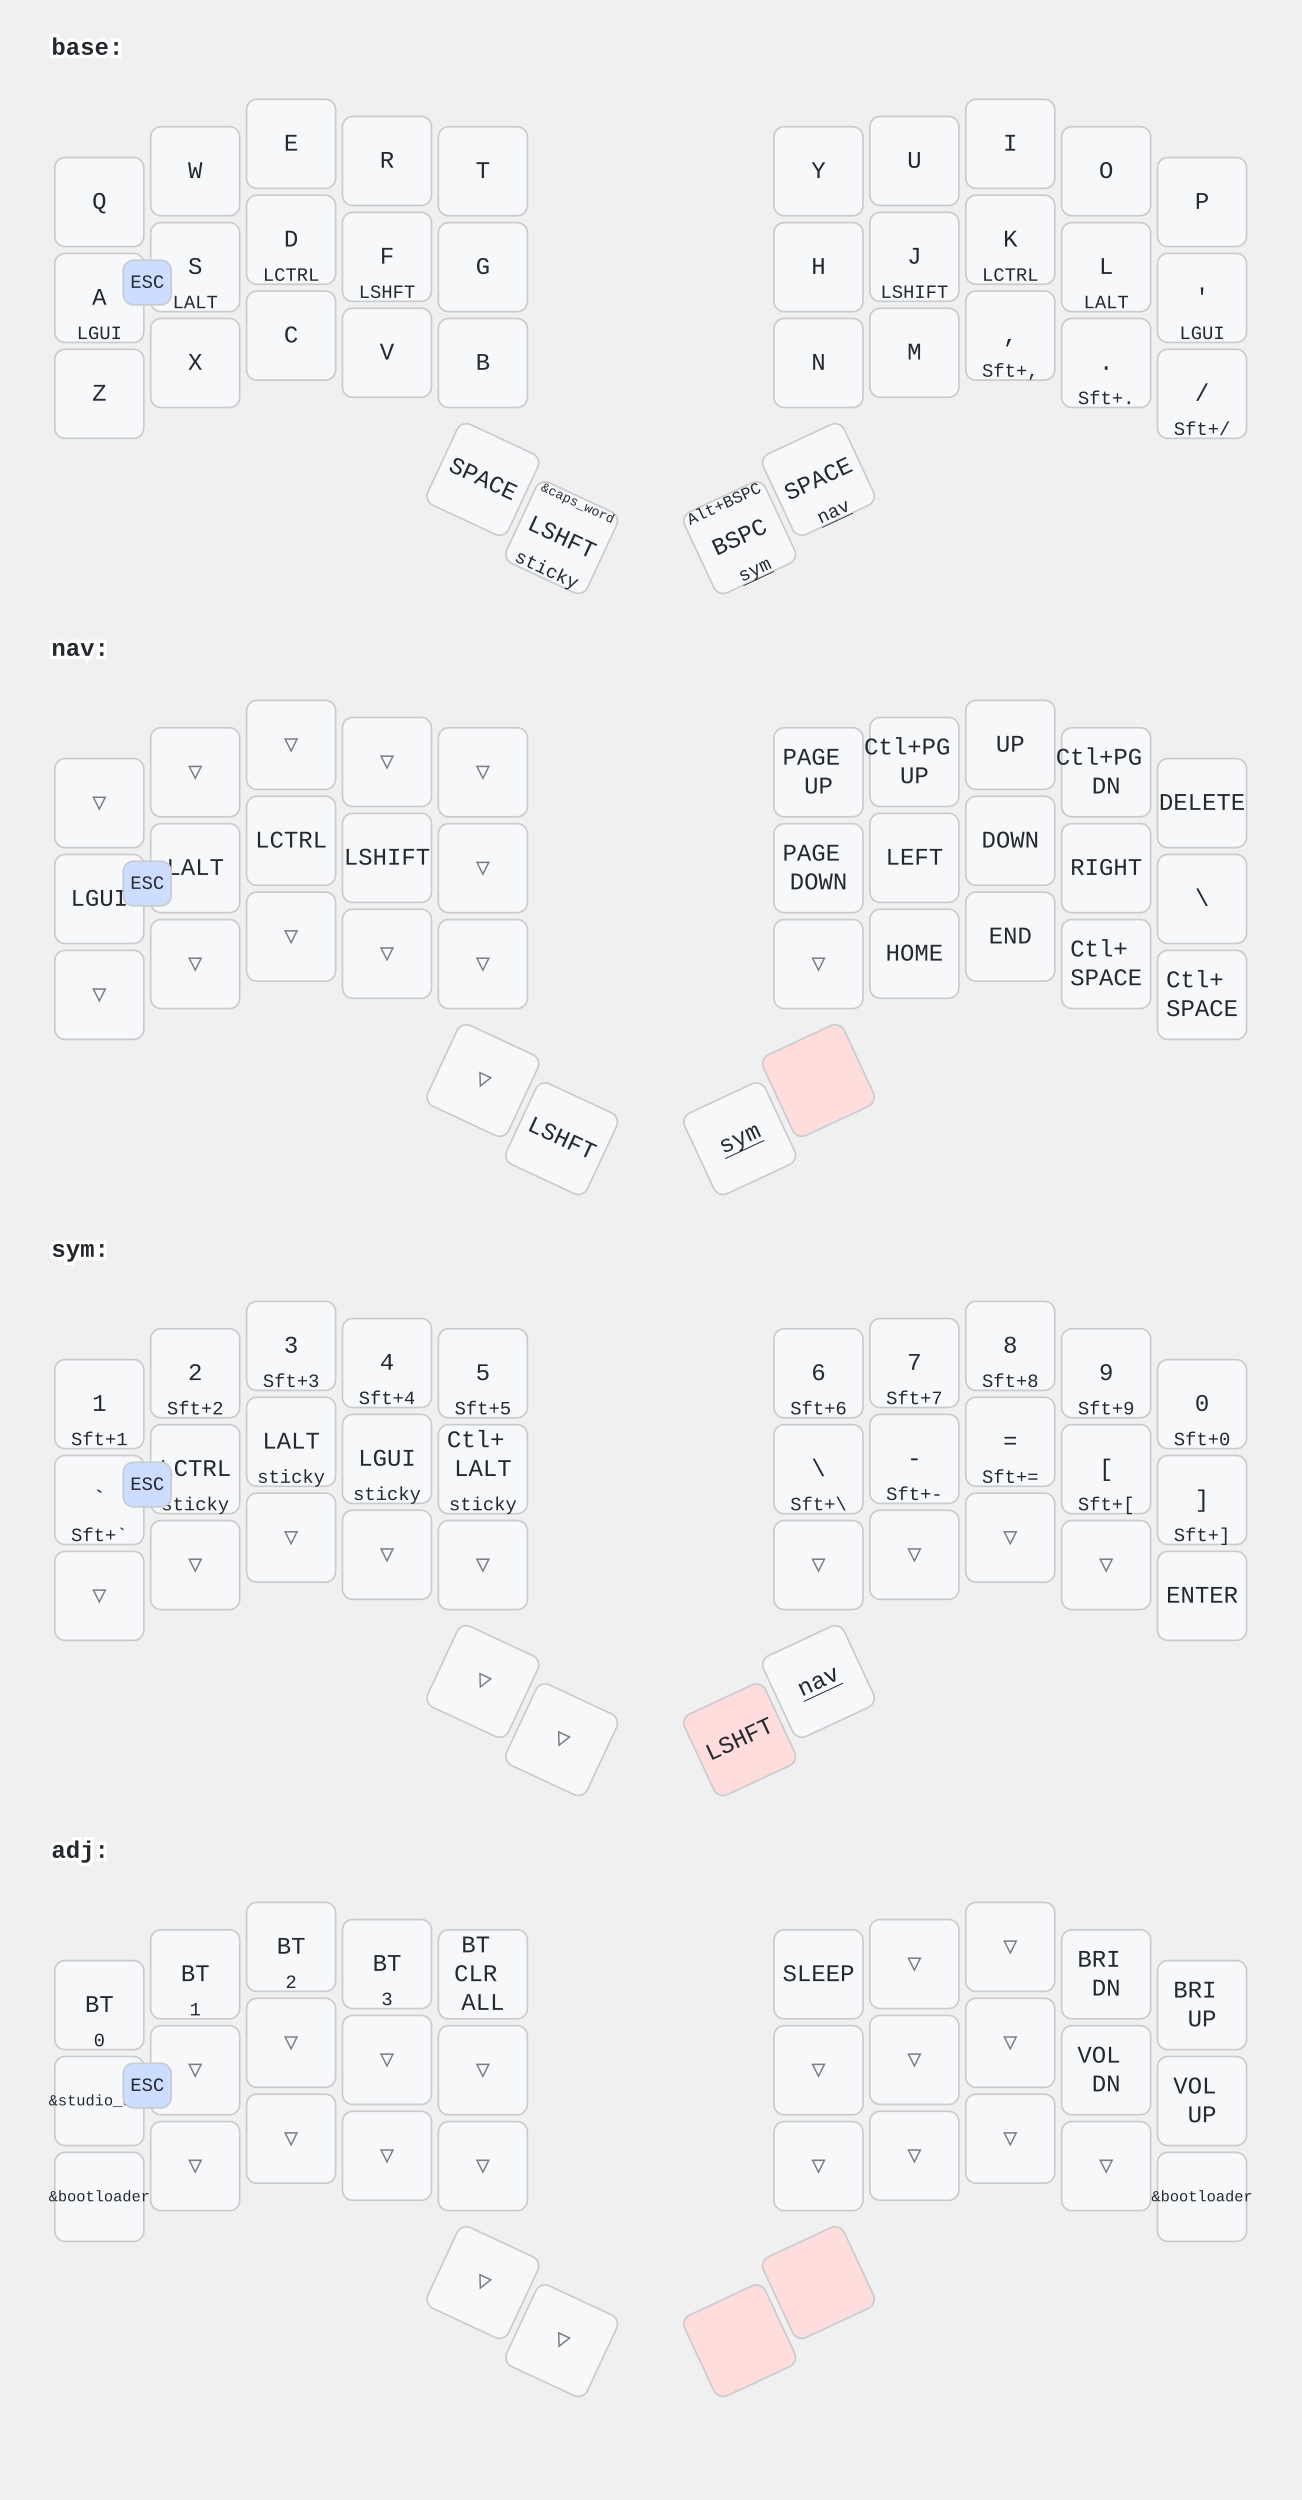
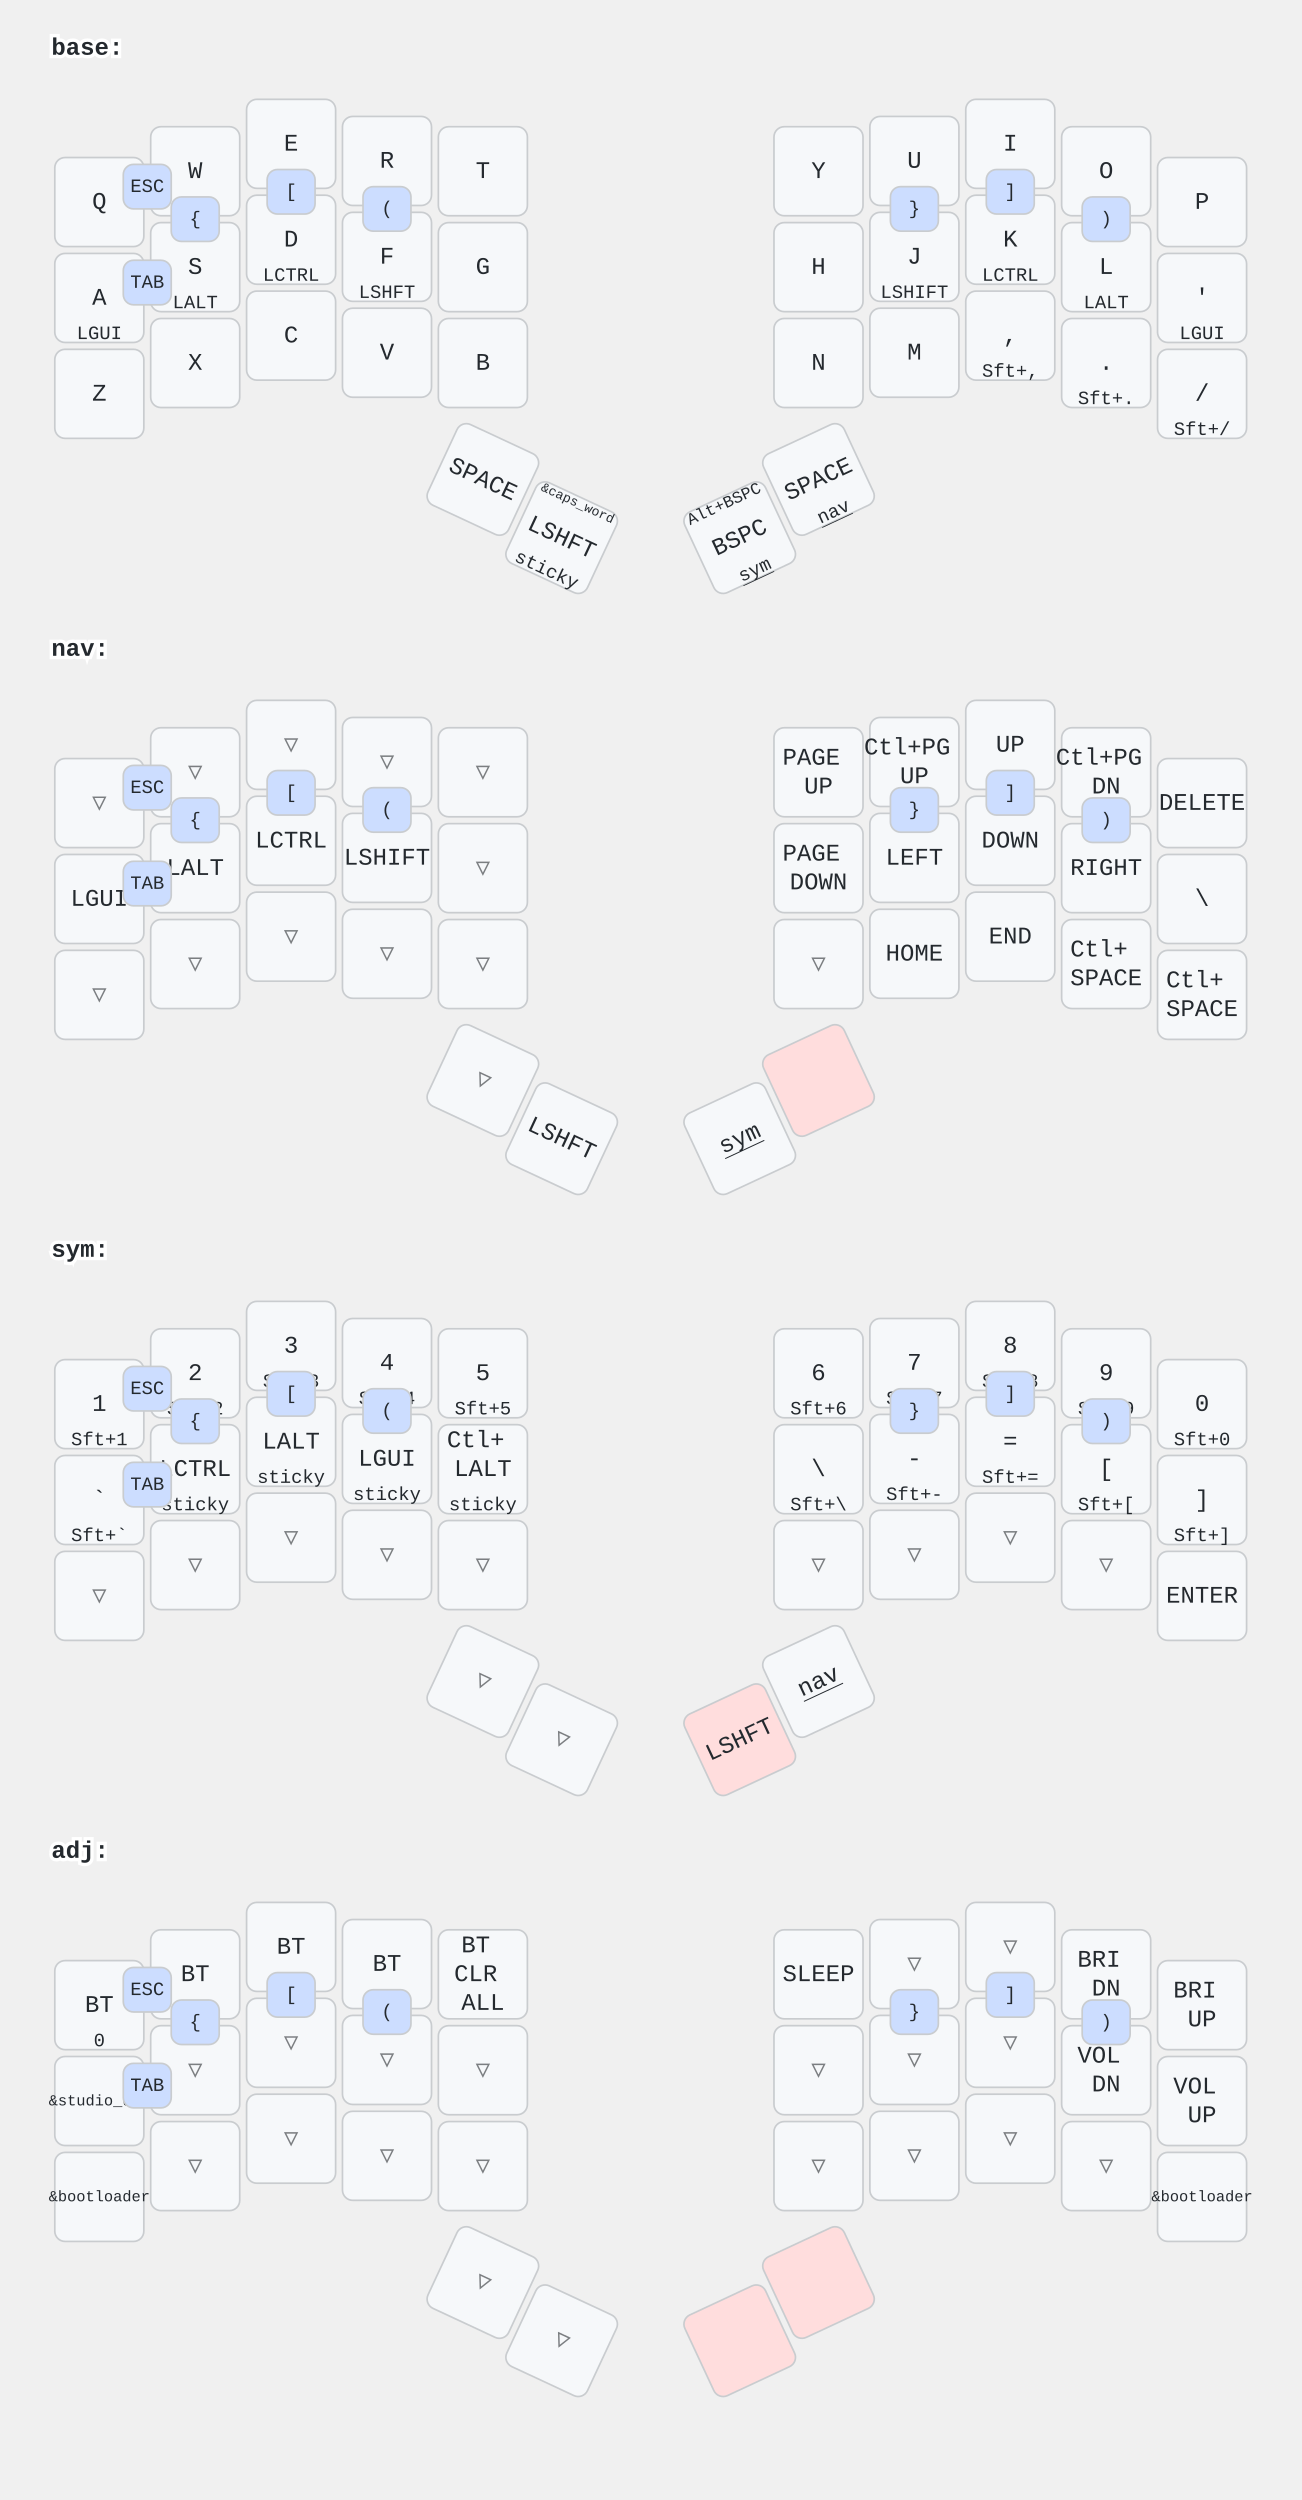
<svg xmlns="http://www.w3.org/2000/svg" width="760" height="1460" viewBox="0 0 760 1460" class="keymap">
  <style>/* inherit to force styles through use tags */
svg path {
    fill: inherit;
}

/* font and background color specifications */
svg.keymap {
    font-family: SFMono-Regular,Consolas,Liberation Mono,Menlo,monospace;
    font-size: 14px;
    font-kerning: normal;
    text-rendering: optimizeLegibility;
    fill: #24292e;
}

/* default key styling */
rect.key {
    fill: #f6f8fa;
}

rect.key, rect.combo {
    stroke: #c9cccf;
    stroke-width: 1;
}

/* default key side styling, only used is draw_key_sides is set */
rect.side {
    filter: brightness(90%);
}

/* color accent for combo boxes */
rect.combo, rect.combo-separate {
    fill: #cdf;
}

/* color accent for held keys */
rect.held, rect.combo.held {
    fill: #fdd;
}

/* color accent for ghost (optional) keys */
rect.ghost, rect.combo.ghost {
    stroke-dasharray: 4, 4;
    stroke-width: 2;
}

text {
    text-anchor: middle;
    dominant-baseline: middle;
}

/* styling for layer labels */
text.label {
    font-weight: bold;
    text-anchor: start;
    stroke: white;
    stroke-width: 4;
    paint-order: stroke;
}

/* styling for optional footer */
text.footer {
    text-anchor: end;
    dominant-baseline: auto;
    stroke: white;
    stroke-width: 4;
    paint-order: stroke;
}

/* styling for combo tap, and key non-tap label text */
text.combo, text.hold, text.shifted, text.left, text.right {
    font-size: 11px;
}

text.hold {
    text-anchor: middle;
    dominant-baseline: auto;
}

text.shifted {
    text-anchor: middle;
    dominant-baseline: hanging;
}

text.left {
    text-anchor: start;
}

text.right {
    text-anchor: end;
}

text.layer-activator {
    text-decoration: underline;
}

/* styling for hold/shifted label text in combo box */
text.combo.hold, text.combo.shifted, text.combo.left, text.combo.right {
    font-size: 8px;
}

/* lighter symbol for transparent keys */
text.trans {
    fill: #7b7e81;
}

/* styling for combo dendrons */
path.combo {
    stroke-width: 1;
    stroke: gray;
    fill: none;
}

/* Start Tabler Icons Cleanup */
/* cannot use height/width with glyphs */
.icon-tabler &gt; path {
    fill: inherit;
    stroke: inherit;
    stroke-width: 2;
}
/* hide tabler's default box */
.icon-tabler &gt; path[stroke="none"][fill="none"] {
    visibility: hidden;
}
/* End Tabler Icons Cleanup */
</style>
  <g transform="translate(30, 0)" class="layer-base">
    <text x="0" y="28" class="label" id="base">base:</text>
    <g transform="translate(0, 56)">
      <g transform="translate(28, 62)" class="key keypos-0">
        <rect rx="6" ry="6" x="-26" y="-26" width="52" height="52" class="key" />
        <text x="0" y="0" class="key tap">Q</text>
      </g>
      <g transform="translate(84, 44)" class="key keypos-1">
        <rect rx="6" ry="6" x="-26" y="-26" width="52" height="52" class="key" />
        <text x="0" y="0" class="key tap">W</text>
      </g>
      <g transform="translate(140, 28)" class="key keypos-2">
        <rect rx="6" ry="6" x="-26" y="-26" width="52" height="52" class="key" />
        <text x="0" y="0" class="key tap">E</text>
      </g>
      <g transform="translate(196, 38)" class="key keypos-3">
        <rect rx="6" ry="6" x="-26" y="-26" width="52" height="52" class="key" />
        <text x="0" y="0" class="key tap">R</text>
      </g>
      <g transform="translate(252, 44)" class="key keypos-4">
        <rect rx="6" ry="6" x="-26" y="-26" width="52" height="52" class="key" />
        <text x="0" y="0" class="key tap">T</text>
      </g>
      <g transform="translate(448, 44)" class="key keypos-5">
        <rect rx="6" ry="6" x="-26" y="-26" width="52" height="52" class="key" />
        <text x="0" y="0" class="key tap">Y</text>
      </g>
      <g transform="translate(504, 38)" class="key keypos-6">
        <rect rx="6" ry="6" x="-26" y="-26" width="52" height="52" class="key" />
        <text x="0" y="0" class="key tap">U</text>
      </g>
      <g transform="translate(560, 28)" class="key keypos-7">
        <rect rx="6" ry="6" x="-26" y="-26" width="52" height="52" class="key" />
        <text x="0" y="0" class="key tap">I</text>
      </g>
      <g transform="translate(616, 44)" class="key keypos-8">
        <rect rx="6" ry="6" x="-26" y="-26" width="52" height="52" class="key" />
        <text x="0" y="0" class="key tap">O</text>
      </g>
      <g transform="translate(672, 62)" class="key keypos-9">
        <rect rx="6" ry="6" x="-26" y="-26" width="52" height="52" class="key" />
        <text x="0" y="0" class="key tap">P</text>
      </g>
      <g transform="translate(28, 118)" class="key keypos-10">
        <rect rx="6" ry="6" x="-26" y="-26" width="52" height="52" class="key" />
        <text x="0" y="0" class="key tap">A</text>
        <text x="0" y="24" class="key hold">LGUI</text>
      </g>
      <g transform="translate(84, 100)" class="key keypos-11">
        <rect rx="6" ry="6" x="-26" y="-26" width="52" height="52" class="key" />
        <text x="0" y="0" class="key tap">S</text>
        <text x="0" y="24" class="key hold">LALT</text>
      </g>
      <g transform="translate(140, 84)" class="key keypos-12">
        <rect rx="6" ry="6" x="-26" y="-26" width="52" height="52" class="key" />
        <text x="0" y="0" class="key tap">D</text>
        <text x="0" y="24" class="key hold">LCTRL</text>
      </g>
      <g transform="translate(196, 94)" class="key keypos-13">
        <rect rx="6" ry="6" x="-26" y="-26" width="52" height="52" class="key" />
        <text x="0" y="0" class="key tap">F</text>
        <text x="0" y="24" class="key hold">LSHFT</text>
      </g>
      <g transform="translate(252, 100)" class="key keypos-14">
        <rect rx="6" ry="6" x="-26" y="-26" width="52" height="52" class="key" />
        <text x="0" y="0" class="key tap">G</text>
      </g>
      <g transform="translate(448, 100)" class="key keypos-15">
        <rect rx="6" ry="6" x="-26" y="-26" width="52" height="52" class="key" />
        <text x="0" y="0" class="key tap">H</text>
      </g>
      <g transform="translate(504, 94)" class="key keypos-16">
        <rect rx="6" ry="6" x="-26" y="-26" width="52" height="52" class="key" />
        <text x="0" y="0" class="key tap">J</text>
        <text x="0" y="24" class="key hold">LSHIFT</text>
      </g>
      <g transform="translate(560, 84)" class="key keypos-17">
        <rect rx="6" ry="6" x="-26" y="-26" width="52" height="52" class="key" />
        <text x="0" y="0" class="key tap">K</text>
        <text x="0" y="24" class="key hold">LCTRL</text>
      </g>
      <g transform="translate(616, 100)" class="key keypos-18">
        <rect rx="6" ry="6" x="-26" y="-26" width="52" height="52" class="key" />
        <text x="0" y="0" class="key tap">L</text>
        <text x="0" y="24" class="key hold">LALT</text>
      </g>
      <g transform="translate(672, 118)" class="key keypos-19">
        <rect rx="6" ry="6" x="-26" y="-26" width="52" height="52" class="key" />
        <text x="0" y="0" class="key tap">'</text>
        <text x="0" y="24" class="key hold">LGUI</text>
      </g>
      <g transform="translate(28, 174)" class="key keypos-20">
        <rect rx="6" ry="6" x="-26" y="-26" width="52" height="52" class="key" />
        <text x="0" y="0" class="key tap">Z</text>
      </g>
      <g transform="translate(84, 156)" class="key keypos-21">
        <rect rx="6" ry="6" x="-26" y="-26" width="52" height="52" class="key" />
        <text x="0" y="0" class="key tap">X</text>
      </g>
      <g transform="translate(140, 140)" class="key keypos-22">
        <rect rx="6" ry="6" x="-26" y="-26" width="52" height="52" class="key" />
        <text x="0" y="0" class="key tap">C</text>
      </g>
      <g transform="translate(196, 150)" class="key keypos-23">
        <rect rx="6" ry="6" x="-26" y="-26" width="52" height="52" class="key" />
        <text x="0" y="0" class="key tap">V</text>
      </g>
      <g transform="translate(252, 156)" class="key keypos-24">
        <rect rx="6" ry="6" x="-26" y="-26" width="52" height="52" class="key" />
        <text x="0" y="0" class="key tap">B</text>
      </g>
      <g transform="translate(448, 156)" class="key keypos-25">
        <rect rx="6" ry="6" x="-26" y="-26" width="52" height="52" class="key" />
        <text x="0" y="0" class="key tap">N</text>
      </g>
      <g transform="translate(504, 150)" class="key keypos-26">
        <rect rx="6" ry="6" x="-26" y="-26" width="52" height="52" class="key" />
        <text x="0" y="0" class="key tap">M</text>
      </g>
      <g transform="translate(560, 140)" class="key keypos-27">
        <rect rx="6" ry="6" x="-26" y="-26" width="52" height="52" class="key" />
        <text x="0" y="0" class="key tap">,</text>
        <text x="0" y="24" class="key hold">Sft+,</text>
      </g>
      <g transform="translate(616, 156)" class="key keypos-28">
        <rect rx="6" ry="6" x="-26" y="-26" width="52" height="52" class="key" />
        <text x="0" y="0" class="key tap">.</text>
        <text x="0" y="24" class="key hold">Sft+.</text>
      </g>
      <g transform="translate(672, 174)" class="key keypos-29">
        <rect rx="6" ry="6" x="-26" y="-26" width="52" height="52" class="key" />
        <text x="0" y="0" class="key tap">/</text>
        <text x="0" y="24" class="key hold">Sft+/</text>
      </g>
      <g transform="translate(252, 224) rotate(25.0)" class="key keypos-30">
        <rect rx="6" ry="6" x="-26" y="-26" width="52" height="52" class="key" />
        <text x="0" y="0" class="key tap">SPACE</text>
      </g>
      <g transform="translate(298, 258) rotate(25.0)" class="key keypos-31">
        <rect rx="6" ry="6" x="-26" y="-26" width="52" height="52" class="key" />
        <text x="0" y="0" class="key tap">LSHFT</text>
        <text x="0" y="24" class="key hold">sticky</text>
        <text x="0" y="-24" class="key shifted">
          <tspan style="font-size: 70%">&amp;caps_word</tspan>
        </text>
      </g>
      <g transform="translate(402, 258) rotate(-25.0)" class="key keypos-32">
        <rect rx="6" ry="6" x="-26" y="-26" width="52" height="52" class="key" />
        <text x="0" y="0" class="key tap">BSPC</text>
        <a href="#sym">
          <text x="0" y="24" class="key hold layer-activator">sym</text>
        </a>
        <text x="0" y="-24" class="key shifted">
          <tspan style="font-size: 88%">Alt+BSPC</tspan>
        </text>
      </g>
      <g transform="translate(448, 224) rotate(-25.0)" class="key keypos-33">
        <rect rx="6" ry="6" x="-26" y="-26" width="52" height="52" class="key" />
        <text x="0" y="0" class="key tap">SPACE</text>
        <a href="#nav">
          <text x="0" y="24" class="key hold layer-activator">nav</text>
        </a>
      </g>
      <g class="combo combopos-0">
+         <rect rx="6" ry="6" x="42" y="40" width="28" height="26" class="combo" />
+         <text x="56" y="53" class="combo tap">ESC</text>
+       </g>
+       <g class="combo combopos-1">
        <rect rx="6" ry="6" x="42" y="96" width="28" height="26" class="combo" />
-         <text x="56" y="109" class="combo tap">ESC</text>
+         <text x="56" y="109" class="combo tap">TAB</text>
+       </g>
+       <g class="combo combopos-2">
+         <rect rx="6" ry="6" x="70" y="59" width="28" height="26" class="combo" />
+         <text x="84" y="72" class="combo tap">{</text>
+       </g>
+       <g class="combo combopos-3">
+         <rect rx="6" ry="6" x="126" y="43" width="28" height="26" class="combo" />
+         <text x="140" y="56" class="combo tap">[</text>
+       </g>
+       <g class="combo combopos-4">
+         <rect rx="6" ry="6" x="182" y="53" width="28" height="26" class="combo" />
+         <text x="196" y="66" class="combo tap">(</text>
+       </g>
+       <g class="combo combopos-5">
+         <rect rx="6" ry="6" x="490" y="53" width="28" height="26" class="combo" />
+         <text x="504" y="66" class="combo tap">}</text>
+       </g>
+       <g class="combo combopos-6">
+         <rect rx="6" ry="6" x="546" y="43" width="28" height="26" class="combo" />
+         <text x="560" y="56" class="combo tap">]</text>
+       </g>
+       <g class="combo combopos-7">
+         <rect rx="6" ry="6" x="602" y="59" width="28" height="26" class="combo" />
+         <text x="616" y="72" class="combo tap">)</text>
      </g>
    </g>
  </g>
  <g transform="translate(30, 351)" class="layer-nav">
    <text x="0" y="28" class="label" id="nav">nav:</text>
    <g transform="translate(0, 56)">
      <g transform="translate(28, 62)" class="key trans keypos-0">
        <rect rx="6" ry="6" x="-26" y="-26" width="52" height="52" class="key trans" />
        <text x="0" y="0" class="key trans tap">▽</text>
      </g>
      <g transform="translate(84, 44)" class="key trans keypos-1">
        <rect rx="6" ry="6" x="-26" y="-26" width="52" height="52" class="key trans" />
        <text x="0" y="0" class="key trans tap">▽</text>
      </g>
      <g transform="translate(140, 28)" class="key trans keypos-2">
        <rect rx="6" ry="6" x="-26" y="-26" width="52" height="52" class="key trans" />
        <text x="0" y="0" class="key trans tap">▽</text>
      </g>
      <g transform="translate(196, 38)" class="key trans keypos-3">
        <rect rx="6" ry="6" x="-26" y="-26" width="52" height="52" class="key trans" />
        <text x="0" y="0" class="key trans tap">▽</text>
      </g>
      <g transform="translate(252, 44)" class="key trans keypos-4">
        <rect rx="6" ry="6" x="-26" y="-26" width="52" height="52" class="key trans" />
        <text x="0" y="0" class="key trans tap">▽</text>
      </g>
      <g transform="translate(448, 44)" class="key keypos-5">
        <rect rx="6" ry="6" x="-26" y="-26" width="52" height="52" class="key" />
        <text x="0" y="0" class="key tap">
          <tspan x="0" dy="-0.6em">PAGE</tspan>
          <tspan x="0" dy="1.2em">UP</tspan>
        </text>
      </g>
      <g transform="translate(504, 38)" class="key keypos-6">
        <rect rx="6" ry="6" x="-26" y="-26" width="52" height="52" class="key" />
        <text x="0" y="0" class="key tap">
          <tspan x="0" dy="-0.6em">Ctl+PG</tspan>
          <tspan x="0" dy="1.2em">UP</tspan>
        </text>
      </g>
      <g transform="translate(560, 28)" class="key keypos-7">
        <rect rx="6" ry="6" x="-26" y="-26" width="52" height="52" class="key" />
        <text x="0" y="0" class="key tap">UP</text>
      </g>
      <g transform="translate(616, 44)" class="key keypos-8">
        <rect rx="6" ry="6" x="-26" y="-26" width="52" height="52" class="key" />
        <text x="0" y="0" class="key tap">
          <tspan x="0" dy="-0.6em">Ctl+PG</tspan>
          <tspan x="0" dy="1.2em">DN</tspan>
        </text>
      </g>
      <g transform="translate(672, 62)" class="key keypos-9">
        <rect rx="6" ry="6" x="-26" y="-26" width="52" height="52" class="key" />
        <text x="0" y="0" class="key tap">DELETE</text>
      </g>
      <g transform="translate(28, 118)" class="key keypos-10">
        <rect rx="6" ry="6" x="-26" y="-26" width="52" height="52" class="key" />
        <text x="0" y="0" class="key tap">LGUI</text>
      </g>
      <g transform="translate(84, 100)" class="key keypos-11">
        <rect rx="6" ry="6" x="-26" y="-26" width="52" height="52" class="key" />
        <text x="0" y="0" class="key tap">LALT</text>
      </g>
      <g transform="translate(140, 84)" class="key keypos-12">
        <rect rx="6" ry="6" x="-26" y="-26" width="52" height="52" class="key" />
        <text x="0" y="0" class="key tap">LCTRL</text>
      </g>
      <g transform="translate(196, 94)" class="key keypos-13">
        <rect rx="6" ry="6" x="-26" y="-26" width="52" height="52" class="key" />
        <text x="0" y="0" class="key tap">LSHIFT</text>
      </g>
      <g transform="translate(252, 100)" class="key trans keypos-14">
        <rect rx="6" ry="6" x="-26" y="-26" width="52" height="52" class="key trans" />
        <text x="0" y="0" class="key trans tap">▽</text>
      </g>
      <g transform="translate(448, 100)" class="key keypos-15">
        <rect rx="6" ry="6" x="-26" y="-26" width="52" height="52" class="key" />
        <text x="0" y="0" class="key tap">
          <tspan x="0" dy="-0.6em">PAGE</tspan>
          <tspan x="0" dy="1.2em">DOWN</tspan>
        </text>
      </g>
      <g transform="translate(504, 94)" class="key keypos-16">
        <rect rx="6" ry="6" x="-26" y="-26" width="52" height="52" class="key" />
        <text x="0" y="0" class="key tap">LEFT</text>
      </g>
      <g transform="translate(560, 84)" class="key keypos-17">
        <rect rx="6" ry="6" x="-26" y="-26" width="52" height="52" class="key" />
        <text x="0" y="0" class="key tap">DOWN</text>
      </g>
      <g transform="translate(616, 100)" class="key keypos-18">
        <rect rx="6" ry="6" x="-26" y="-26" width="52" height="52" class="key" />
        <text x="0" y="0" class="key tap">RIGHT</text>
      </g>
      <g transform="translate(672, 118)" class="key keypos-19">
        <rect rx="6" ry="6" x="-26" y="-26" width="52" height="52" class="key" />
        <text x="0" y="0" class="key tap">\</text>
      </g>
      <g transform="translate(28, 174)" class="key trans keypos-20">
        <rect rx="6" ry="6" x="-26" y="-26" width="52" height="52" class="key trans" />
        <text x="0" y="0" class="key trans tap">▽</text>
      </g>
      <g transform="translate(84, 156)" class="key trans keypos-21">
        <rect rx="6" ry="6" x="-26" y="-26" width="52" height="52" class="key trans" />
        <text x="0" y="0" class="key trans tap">▽</text>
      </g>
      <g transform="translate(140, 140)" class="key trans keypos-22">
        <rect rx="6" ry="6" x="-26" y="-26" width="52" height="52" class="key trans" />
        <text x="0" y="0" class="key trans tap">▽</text>
      </g>
      <g transform="translate(196, 150)" class="key trans keypos-23">
        <rect rx="6" ry="6" x="-26" y="-26" width="52" height="52" class="key trans" />
        <text x="0" y="0" class="key trans tap">▽</text>
      </g>
      <g transform="translate(252, 156)" class="key trans keypos-24">
        <rect rx="6" ry="6" x="-26" y="-26" width="52" height="52" class="key trans" />
        <text x="0" y="0" class="key trans tap">▽</text>
      </g>
      <g transform="translate(448, 156)" class="key trans keypos-25">
        <rect rx="6" ry="6" x="-26" y="-26" width="52" height="52" class="key trans" />
        <text x="0" y="0" class="key trans tap">▽</text>
      </g>
      <g transform="translate(504, 150)" class="key keypos-26">
        <rect rx="6" ry="6" x="-26" y="-26" width="52" height="52" class="key" />
        <text x="0" y="0" class="key tap">HOME</text>
      </g>
      <g transform="translate(560, 140)" class="key keypos-27">
        <rect rx="6" ry="6" x="-26" y="-26" width="52" height="52" class="key" />
        <text x="0" y="0" class="key tap">END</text>
      </g>
      <g transform="translate(616, 156)" class="key keypos-28">
        <rect rx="6" ry="6" x="-26" y="-26" width="52" height="52" class="key" />
        <text x="0" y="0" class="key tap">
          <tspan x="0" dy="-0.6em">Ctl+</tspan>
          <tspan x="0" dy="1.2em">SPACE</tspan>
        </text>
      </g>
      <g transform="translate(672, 174)" class="key keypos-29">
        <rect rx="6" ry="6" x="-26" y="-26" width="52" height="52" class="key" />
        <text x="0" y="0" class="key tap">
          <tspan x="0" dy="-0.6em">Ctl+</tspan>
          <tspan x="0" dy="1.2em">SPACE</tspan>
        </text>
      </g>
      <g transform="translate(252, 224) rotate(25.0)" class="key trans keypos-30">
        <rect rx="6" ry="6" x="-26" y="-26" width="52" height="52" class="key trans" />
        <text x="0" y="0" class="key trans tap">▽</text>
      </g>
      <g transform="translate(298, 258) rotate(25.0)" class="key keypos-31">
        <rect rx="6" ry="6" x="-26" y="-26" width="52" height="52" class="key" />
        <text x="0" y="0" class="key tap">LSHFT</text>
      </g>
      <g transform="translate(402, 258) rotate(-25.0)" class="key keypos-32">
        <rect rx="6" ry="6" x="-26" y="-26" width="52" height="52" class="key" />
        <a href="#sym">
          <text x="0" y="0" class="key tap layer-activator">sym</text>
        </a>
      </g>
      <g transform="translate(448, 224) rotate(-25.0)" class="key held keypos-33">
        <rect rx="6" ry="6" x="-26" y="-26" width="52" height="52" class="key held" />
      </g>
      <g class="combo combopos-0">
+         <rect rx="6" ry="6" x="42" y="40" width="28" height="26" class="combo" />
+         <text x="56" y="53" class="combo tap">ESC</text>
+       </g>
+       <g class="combo combopos-1">
        <rect rx="6" ry="6" x="42" y="96" width="28" height="26" class="combo" />
-         <text x="56" y="109" class="combo tap">ESC</text>
+         <text x="56" y="109" class="combo tap">TAB</text>
+       </g>
+       <g class="combo combopos-2">
+         <rect rx="6" ry="6" x="70" y="59" width="28" height="26" class="combo" />
+         <text x="84" y="72" class="combo tap">{</text>
+       </g>
+       <g class="combo combopos-3">
+         <rect rx="6" ry="6" x="126" y="43" width="28" height="26" class="combo" />
+         <text x="140" y="56" class="combo tap">[</text>
+       </g>
+       <g class="combo combopos-4">
+         <rect rx="6" ry="6" x="182" y="53" width="28" height="26" class="combo" />
+         <text x="196" y="66" class="combo tap">(</text>
+       </g>
+       <g class="combo combopos-5">
+         <rect rx="6" ry="6" x="490" y="53" width="28" height="26" class="combo" />
+         <text x="504" y="66" class="combo tap">}</text>
+       </g>
+       <g class="combo combopos-6">
+         <rect rx="6" ry="6" x="546" y="43" width="28" height="26" class="combo" />
+         <text x="560" y="56" class="combo tap">]</text>
+       </g>
+       <g class="combo combopos-7">
+         <rect rx="6" ry="6" x="602" y="59" width="28" height="26" class="combo" />
+         <text x="616" y="72" class="combo tap">)</text>
      </g>
    </g>
  </g>
  <g transform="translate(30, 702)" class="layer-sym">
    <text x="0" y="28" class="label" id="sym">sym:</text>
    <g transform="translate(0, 56)">
      <g transform="translate(28, 62)" class="key keypos-0">
        <rect rx="6" ry="6" x="-26" y="-26" width="52" height="52" class="key" />
        <text x="0" y="0" class="key tap">1</text>
        <text x="0" y="24" class="key hold">Sft+1</text>
      </g>
      <g transform="translate(84, 44)" class="key keypos-1">
        <rect rx="6" ry="6" x="-26" y="-26" width="52" height="52" class="key" />
        <text x="0" y="0" class="key tap">2</text>
        <text x="0" y="24" class="key hold">Sft+2</text>
      </g>
      <g transform="translate(140, 28)" class="key keypos-2">
        <rect rx="6" ry="6" x="-26" y="-26" width="52" height="52" class="key" />
        <text x="0" y="0" class="key tap">3</text>
        <text x="0" y="24" class="key hold">Sft+3</text>
      </g>
      <g transform="translate(196, 38)" class="key keypos-3">
        <rect rx="6" ry="6" x="-26" y="-26" width="52" height="52" class="key" />
        <text x="0" y="0" class="key tap">4</text>
        <text x="0" y="24" class="key hold">Sft+4</text>
      </g>
      <g transform="translate(252, 44)" class="key keypos-4">
        <rect rx="6" ry="6" x="-26" y="-26" width="52" height="52" class="key" />
        <text x="0" y="0" class="key tap">5</text>
        <text x="0" y="24" class="key hold">Sft+5</text>
      </g>
      <g transform="translate(448, 44)" class="key keypos-5">
        <rect rx="6" ry="6" x="-26" y="-26" width="52" height="52" class="key" />
        <text x="0" y="0" class="key tap">6</text>
        <text x="0" y="24" class="key hold">Sft+6</text>
      </g>
      <g transform="translate(504, 38)" class="key keypos-6">
        <rect rx="6" ry="6" x="-26" y="-26" width="52" height="52" class="key" />
        <text x="0" y="0" class="key tap">7</text>
        <text x="0" y="24" class="key hold">Sft+7</text>
      </g>
      <g transform="translate(560, 28)" class="key keypos-7">
        <rect rx="6" ry="6" x="-26" y="-26" width="52" height="52" class="key" />
        <text x="0" y="0" class="key tap">8</text>
        <text x="0" y="24" class="key hold">Sft+8</text>
      </g>
      <g transform="translate(616, 44)" class="key keypos-8">
        <rect rx="6" ry="6" x="-26" y="-26" width="52" height="52" class="key" />
        <text x="0" y="0" class="key tap">9</text>
        <text x="0" y="24" class="key hold">Sft+9</text>
      </g>
      <g transform="translate(672, 62)" class="key keypos-9">
        <rect rx="6" ry="6" x="-26" y="-26" width="52" height="52" class="key" />
        <text x="0" y="0" class="key tap">0</text>
        <text x="0" y="24" class="key hold">Sft+0</text>
      </g>
      <g transform="translate(28, 118)" class="key keypos-10">
        <rect rx="6" ry="6" x="-26" y="-26" width="52" height="52" class="key" />
        <text x="0" y="0" class="key tap">`</text>
        <text x="0" y="24" class="key hold">Sft+`</text>
      </g>
      <g transform="translate(84, 100)" class="key keypos-11">
        <rect rx="6" ry="6" x="-26" y="-26" width="52" height="52" class="key" />
        <text x="0" y="0" class="key tap">LCTRL</text>
        <text x="0" y="24" class="key hold">sticky</text>
      </g>
      <g transform="translate(140, 84)" class="key keypos-12">
        <rect rx="6" ry="6" x="-26" y="-26" width="52" height="52" class="key" />
        <text x="0" y="0" class="key tap">LALT</text>
        <text x="0" y="24" class="key hold">sticky</text>
      </g>
      <g transform="translate(196, 94)" class="key keypos-13">
        <rect rx="6" ry="6" x="-26" y="-26" width="52" height="52" class="key" />
        <text x="0" y="0" class="key tap">LGUI</text>
        <text x="0" y="24" class="key hold">sticky</text>
      </g>
      <g transform="translate(252, 100)" class="key keypos-14">
        <rect rx="6" ry="6" x="-26" y="-26" width="52" height="52" class="key" />
        <text x="0" y="0" class="key tap">
          <tspan x="0" dy="-1.2em">Ctl+</tspan>
          <tspan x="0" dy="1.2em">LALT</tspan>
        </text>
        <text x="0" y="24" class="key hold">sticky</text>
      </g>
      <g transform="translate(448, 100)" class="key keypos-15">
        <rect rx="6" ry="6" x="-26" y="-26" width="52" height="52" class="key" />
        <text x="0" y="0" class="key tap">\</text>
        <text x="0" y="24" class="key hold">Sft+\</text>
      </g>
      <g transform="translate(504, 94)" class="key keypos-16">
        <rect rx="6" ry="6" x="-26" y="-26" width="52" height="52" class="key" />
        <text x="0" y="0" class="key tap">-</text>
        <text x="0" y="24" class="key hold">Sft+-</text>
      </g>
      <g transform="translate(560, 84)" class="key keypos-17">
        <rect rx="6" ry="6" x="-26" y="-26" width="52" height="52" class="key" />
        <text x="0" y="0" class="key tap">=</text>
        <text x="0" y="24" class="key hold">Sft+=</text>
      </g>
      <g transform="translate(616, 100)" class="key keypos-18">
        <rect rx="6" ry="6" x="-26" y="-26" width="52" height="52" class="key" />
        <text x="0" y="0" class="key tap">[</text>
        <text x="0" y="24" class="key hold">Sft+[</text>
      </g>
      <g transform="translate(672, 118)" class="key keypos-19">
        <rect rx="6" ry="6" x="-26" y="-26" width="52" height="52" class="key" />
        <text x="0" y="0" class="key tap">]</text>
        <text x="0" y="24" class="key hold">Sft+]</text>
      </g>
      <g transform="translate(28, 174)" class="key trans keypos-20">
        <rect rx="6" ry="6" x="-26" y="-26" width="52" height="52" class="key trans" />
        <text x="0" y="0" class="key trans tap">▽</text>
      </g>
      <g transform="translate(84, 156)" class="key trans keypos-21">
        <rect rx="6" ry="6" x="-26" y="-26" width="52" height="52" class="key trans" />
        <text x="0" y="0" class="key trans tap">▽</text>
      </g>
      <g transform="translate(140, 140)" class="key trans keypos-22">
        <rect rx="6" ry="6" x="-26" y="-26" width="52" height="52" class="key trans" />
        <text x="0" y="0" class="key trans tap">▽</text>
      </g>
      <g transform="translate(196, 150)" class="key trans keypos-23">
        <rect rx="6" ry="6" x="-26" y="-26" width="52" height="52" class="key trans" />
        <text x="0" y="0" class="key trans tap">▽</text>
      </g>
      <g transform="translate(252, 156)" class="key trans keypos-24">
        <rect rx="6" ry="6" x="-26" y="-26" width="52" height="52" class="key trans" />
        <text x="0" y="0" class="key trans tap">▽</text>
      </g>
      <g transform="translate(448, 156)" class="key trans keypos-25">
        <rect rx="6" ry="6" x="-26" y="-26" width="52" height="52" class="key trans" />
        <text x="0" y="0" class="key trans tap">▽</text>
      </g>
      <g transform="translate(504, 150)" class="key trans keypos-26">
        <rect rx="6" ry="6" x="-26" y="-26" width="52" height="52" class="key trans" />
        <text x="0" y="0" class="key trans tap">▽</text>
      </g>
      <g transform="translate(560, 140)" class="key trans keypos-27">
        <rect rx="6" ry="6" x="-26" y="-26" width="52" height="52" class="key trans" />
        <text x="0" y="0" class="key trans tap">▽</text>
      </g>
      <g transform="translate(616, 156)" class="key trans keypos-28">
        <rect rx="6" ry="6" x="-26" y="-26" width="52" height="52" class="key trans" />
        <text x="0" y="0" class="key trans tap">▽</text>
      </g>
      <g transform="translate(672, 174)" class="key keypos-29">
        <rect rx="6" ry="6" x="-26" y="-26" width="52" height="52" class="key" />
        <text x="0" y="0" class="key tap">ENTER</text>
      </g>
      <g transform="translate(252, 224) rotate(25.0)" class="key trans keypos-30">
        <rect rx="6" ry="6" x="-26" y="-26" width="52" height="52" class="key trans" />
        <text x="0" y="0" class="key trans tap">▽</text>
      </g>
      <g transform="translate(298, 258) rotate(25.0)" class="key trans keypos-31">
        <rect rx="6" ry="6" x="-26" y="-26" width="52" height="52" class="key trans" />
        <text x="0" y="0" class="key trans tap">▽</text>
      </g>
      <g transform="translate(402, 258) rotate(-25.0)" class="key held keypos-32">
        <rect rx="6" ry="6" x="-26" y="-26" width="52" height="52" class="key held" />
        <text x="0" y="0" class="key held tap">LSHFT</text>
      </g>
      <g transform="translate(448, 224) rotate(-25.0)" class="key keypos-33">
        <rect rx="6" ry="6" x="-26" y="-26" width="52" height="52" class="key" />
        <a href="#nav">
          <text x="0" y="0" class="key tap layer-activator">nav</text>
        </a>
      </g>
      <g class="combo combopos-0">
+         <rect rx="6" ry="6" x="42" y="40" width="28" height="26" class="combo" />
+         <text x="56" y="53" class="combo tap">ESC</text>
+       </g>
+       <g class="combo combopos-1">
        <rect rx="6" ry="6" x="42" y="96" width="28" height="26" class="combo" />
-         <text x="56" y="109" class="combo tap">ESC</text>
+         <text x="56" y="109" class="combo tap">TAB</text>
+       </g>
+       <g class="combo combopos-2">
+         <rect rx="6" ry="6" x="70" y="59" width="28" height="26" class="combo" />
+         <text x="84" y="72" class="combo tap">{</text>
+       </g>
+       <g class="combo combopos-3">
+         <rect rx="6" ry="6" x="126" y="43" width="28" height="26" class="combo" />
+         <text x="140" y="56" class="combo tap">[</text>
+       </g>
+       <g class="combo combopos-4">
+         <rect rx="6" ry="6" x="182" y="53" width="28" height="26" class="combo" />
+         <text x="196" y="66" class="combo tap">(</text>
+       </g>
+       <g class="combo combopos-5">
+         <rect rx="6" ry="6" x="490" y="53" width="28" height="26" class="combo" />
+         <text x="504" y="66" class="combo tap">}</text>
+       </g>
+       <g class="combo combopos-6">
+         <rect rx="6" ry="6" x="546" y="43" width="28" height="26" class="combo" />
+         <text x="560" y="56" class="combo tap">]</text>
+       </g>
+       <g class="combo combopos-7">
+         <rect rx="6" ry="6" x="602" y="59" width="28" height="26" class="combo" />
+         <text x="616" y="72" class="combo tap">)</text>
      </g>
    </g>
  </g>
  <g transform="translate(30, 1053)" class="layer-adj">
    <text x="0" y="28" class="label" id="adj">adj:</text>
    <g transform="translate(0, 56)">
      <g transform="translate(28, 62)" class="key keypos-0">
        <rect rx="6" ry="6" x="-26" y="-26" width="52" height="52" class="key" />
        <text x="0" y="0" class="key tap">BT</text>
        <text x="0" y="24" class="key hold">0</text>
      </g>
      <g transform="translate(84, 44)" class="key keypos-1">
        <rect rx="6" ry="6" x="-26" y="-26" width="52" height="52" class="key" />
        <text x="0" y="0" class="key tap">BT</text>
        <text x="0" y="24" class="key hold">1</text>
      </g>
      <g transform="translate(140, 28)" class="key keypos-2">
        <rect rx="6" ry="6" x="-26" y="-26" width="52" height="52" class="key" />
        <text x="0" y="0" class="key tap">BT</text>
        <text x="0" y="24" class="key hold">2</text>
      </g>
      <g transform="translate(196, 38)" class="key keypos-3">
        <rect rx="6" ry="6" x="-26" y="-26" width="52" height="52" class="key" />
        <text x="0" y="0" class="key tap">BT</text>
        <text x="0" y="24" class="key hold">3</text>
      </g>
      <g transform="translate(252, 44)" class="key keypos-4">
        <rect rx="6" ry="6" x="-26" y="-26" width="52" height="52" class="key" />
        <text x="0" y="0" class="key tap">
          <tspan x="0" dy="-1.2em">BT</tspan>
          <tspan x="0" dy="1.2em">CLR</tspan>
          <tspan x="0" dy="1.2em">ALL</tspan>
        </text>
      </g>
      <g transform="translate(448, 44)" class="key keypos-5">
        <rect rx="6" ry="6" x="-26" y="-26" width="52" height="52" class="key" />
        <text x="0" y="0" class="key tap">SLEEP</text>
      </g>
      <g transform="translate(504, 38)" class="key trans keypos-6">
        <rect rx="6" ry="6" x="-26" y="-26" width="52" height="52" class="key trans" />
        <text x="0" y="0" class="key trans tap">▽</text>
      </g>
      <g transform="translate(560, 28)" class="key trans keypos-7">
        <rect rx="6" ry="6" x="-26" y="-26" width="52" height="52" class="key trans" />
        <text x="0" y="0" class="key trans tap">▽</text>
      </g>
      <g transform="translate(616, 44)" class="key keypos-8">
        <rect rx="6" ry="6" x="-26" y="-26" width="52" height="52" class="key" />
        <text x="0" y="0" class="key tap">
          <tspan x="0" dy="-0.6em">BRI</tspan>
          <tspan x="0" dy="1.2em">DN</tspan>
        </text>
      </g>
      <g transform="translate(672, 62)" class="key keypos-9">
        <rect rx="6" ry="6" x="-26" y="-26" width="52" height="52" class="key" />
        <text x="0" y="0" class="key tap">
          <tspan x="0" dy="-0.6em">BRI</tspan>
          <tspan x="0" dy="1.2em">UP</tspan>
        </text>
      </g>
      <g transform="translate(28, 118)" class="key keypos-10">
        <rect rx="6" ry="6" x="-26" y="-26" width="52" height="52" class="key" />
        <text x="0" y="0" class="key tap">
          <tspan style="font-size: 64%">&amp;studio_un…</tspan>
        </text>
      </g>
      <g transform="translate(84, 100)" class="key trans keypos-11">
        <rect rx="6" ry="6" x="-26" y="-26" width="52" height="52" class="key trans" />
        <text x="0" y="0" class="key trans tap">▽</text>
      </g>
      <g transform="translate(140, 84)" class="key trans keypos-12">
        <rect rx="6" ry="6" x="-26" y="-26" width="52" height="52" class="key trans" />
        <text x="0" y="0" class="key trans tap">▽</text>
      </g>
      <g transform="translate(196, 94)" class="key trans keypos-13">
        <rect rx="6" ry="6" x="-26" y="-26" width="52" height="52" class="key trans" />
        <text x="0" y="0" class="key trans tap">▽</text>
      </g>
      <g transform="translate(252, 100)" class="key trans keypos-14">
        <rect rx="6" ry="6" x="-26" y="-26" width="52" height="52" class="key trans" />
        <text x="0" y="0" class="key trans tap">▽</text>
      </g>
      <g transform="translate(448, 100)" class="key trans keypos-15">
        <rect rx="6" ry="6" x="-26" y="-26" width="52" height="52" class="key trans" />
        <text x="0" y="0" class="key trans tap">▽</text>
      </g>
      <g transform="translate(504, 94)" class="key trans keypos-16">
        <rect rx="6" ry="6" x="-26" y="-26" width="52" height="52" class="key trans" />
        <text x="0" y="0" class="key trans tap">▽</text>
      </g>
      <g transform="translate(560, 84)" class="key trans keypos-17">
        <rect rx="6" ry="6" x="-26" y="-26" width="52" height="52" class="key trans" />
        <text x="0" y="0" class="key trans tap">▽</text>
      </g>
      <g transform="translate(616, 100)" class="key keypos-18">
        <rect rx="6" ry="6" x="-26" y="-26" width="52" height="52" class="key" />
        <text x="0" y="0" class="key tap">
          <tspan x="0" dy="-0.6em">VOL</tspan>
          <tspan x="0" dy="1.2em">DN</tspan>
        </text>
      </g>
      <g transform="translate(672, 118)" class="key keypos-19">
        <rect rx="6" ry="6" x="-26" y="-26" width="52" height="52" class="key" />
        <text x="0" y="0" class="key tap">
          <tspan x="0" dy="-0.6em">VOL</tspan>
          <tspan x="0" dy="1.2em">UP</tspan>
        </text>
      </g>
      <g transform="translate(28, 174)" class="key keypos-20">
        <rect rx="6" ry="6" x="-26" y="-26" width="52" height="52" class="key" />
        <text x="0" y="0" class="key tap">
          <tspan style="font-size: 64%">&amp;bootloader</tspan>
        </text>
      </g>
      <g transform="translate(84, 156)" class="key trans keypos-21">
        <rect rx="6" ry="6" x="-26" y="-26" width="52" height="52" class="key trans" />
        <text x="0" y="0" class="key trans tap">▽</text>
      </g>
      <g transform="translate(140, 140)" class="key trans keypos-22">
        <rect rx="6" ry="6" x="-26" y="-26" width="52" height="52" class="key trans" />
        <text x="0" y="0" class="key trans tap">▽</text>
      </g>
      <g transform="translate(196, 150)" class="key trans keypos-23">
        <rect rx="6" ry="6" x="-26" y="-26" width="52" height="52" class="key trans" />
        <text x="0" y="0" class="key trans tap">▽</text>
      </g>
      <g transform="translate(252, 156)" class="key trans keypos-24">
        <rect rx="6" ry="6" x="-26" y="-26" width="52" height="52" class="key trans" />
        <text x="0" y="0" class="key trans tap">▽</text>
      </g>
      <g transform="translate(448, 156)" class="key trans keypos-25">
        <rect rx="6" ry="6" x="-26" y="-26" width="52" height="52" class="key trans" />
        <text x="0" y="0" class="key trans tap">▽</text>
      </g>
      <g transform="translate(504, 150)" class="key trans keypos-26">
        <rect rx="6" ry="6" x="-26" y="-26" width="52" height="52" class="key trans" />
        <text x="0" y="0" class="key trans tap">▽</text>
      </g>
      <g transform="translate(560, 140)" class="key trans keypos-27">
        <rect rx="6" ry="6" x="-26" y="-26" width="52" height="52" class="key trans" />
        <text x="0" y="0" class="key trans tap">▽</text>
      </g>
      <g transform="translate(616, 156)" class="key trans keypos-28">
        <rect rx="6" ry="6" x="-26" y="-26" width="52" height="52" class="key trans" />
        <text x="0" y="0" class="key trans tap">▽</text>
      </g>
      <g transform="translate(672, 174)" class="key keypos-29">
        <rect rx="6" ry="6" x="-26" y="-26" width="52" height="52" class="key" />
        <text x="0" y="0" class="key tap">
          <tspan style="font-size: 64%">&amp;bootloader</tspan>
        </text>
      </g>
      <g transform="translate(252, 224) rotate(25.0)" class="key trans keypos-30">
        <rect rx="6" ry="6" x="-26" y="-26" width="52" height="52" class="key trans" />
        <text x="0" y="0" class="key trans tap">▽</text>
      </g>
      <g transform="translate(298, 258) rotate(25.0)" class="key trans keypos-31">
        <rect rx="6" ry="6" x="-26" y="-26" width="52" height="52" class="key trans" />
        <text x="0" y="0" class="key trans tap">▽</text>
      </g>
      <g transform="translate(402, 258) rotate(-25.0)" class="key held keypos-32">
        <rect rx="6" ry="6" x="-26" y="-26" width="52" height="52" class="key held" />
      </g>
      <g transform="translate(448, 224) rotate(-25.0)" class="key held keypos-33">
        <rect rx="6" ry="6" x="-26" y="-26" width="52" height="52" class="key held" />
      </g>
      <g class="combo combopos-0">
+         <rect rx="6" ry="6" x="42" y="40" width="28" height="26" class="combo" />
+         <text x="56" y="53" class="combo tap">ESC</text>
+       </g>
+       <g class="combo combopos-1">
        <rect rx="6" ry="6" x="42" y="96" width="28" height="26" class="combo" />
-         <text x="56" y="109" class="combo tap">ESC</text>
+         <text x="56" y="109" class="combo tap">TAB</text>
+       </g>
+       <g class="combo combopos-2">
+         <rect rx="6" ry="6" x="70" y="59" width="28" height="26" class="combo" />
+         <text x="84" y="72" class="combo tap">{</text>
+       </g>
+       <g class="combo combopos-3">
+         <rect rx="6" ry="6" x="126" y="43" width="28" height="26" class="combo" />
+         <text x="140" y="56" class="combo tap">[</text>
+       </g>
+       <g class="combo combopos-4">
+         <rect rx="6" ry="6" x="182" y="53" width="28" height="26" class="combo" />
+         <text x="196" y="66" class="combo tap">(</text>
+       </g>
+       <g class="combo combopos-5">
+         <rect rx="6" ry="6" x="490" y="53" width="28" height="26" class="combo" />
+         <text x="504" y="66" class="combo tap">}</text>
+       </g>
+       <g class="combo combopos-6">
+         <rect rx="6" ry="6" x="546" y="43" width="28" height="26" class="combo" />
+         <text x="560" y="56" class="combo tap">]</text>
+       </g>
+       <g class="combo combopos-7">
+         <rect rx="6" ry="6" x="602" y="59" width="28" height="26" class="combo" />
+         <text x="616" y="72" class="combo tap">)</text>
      </g>
    </g>
  </g>
</svg>
